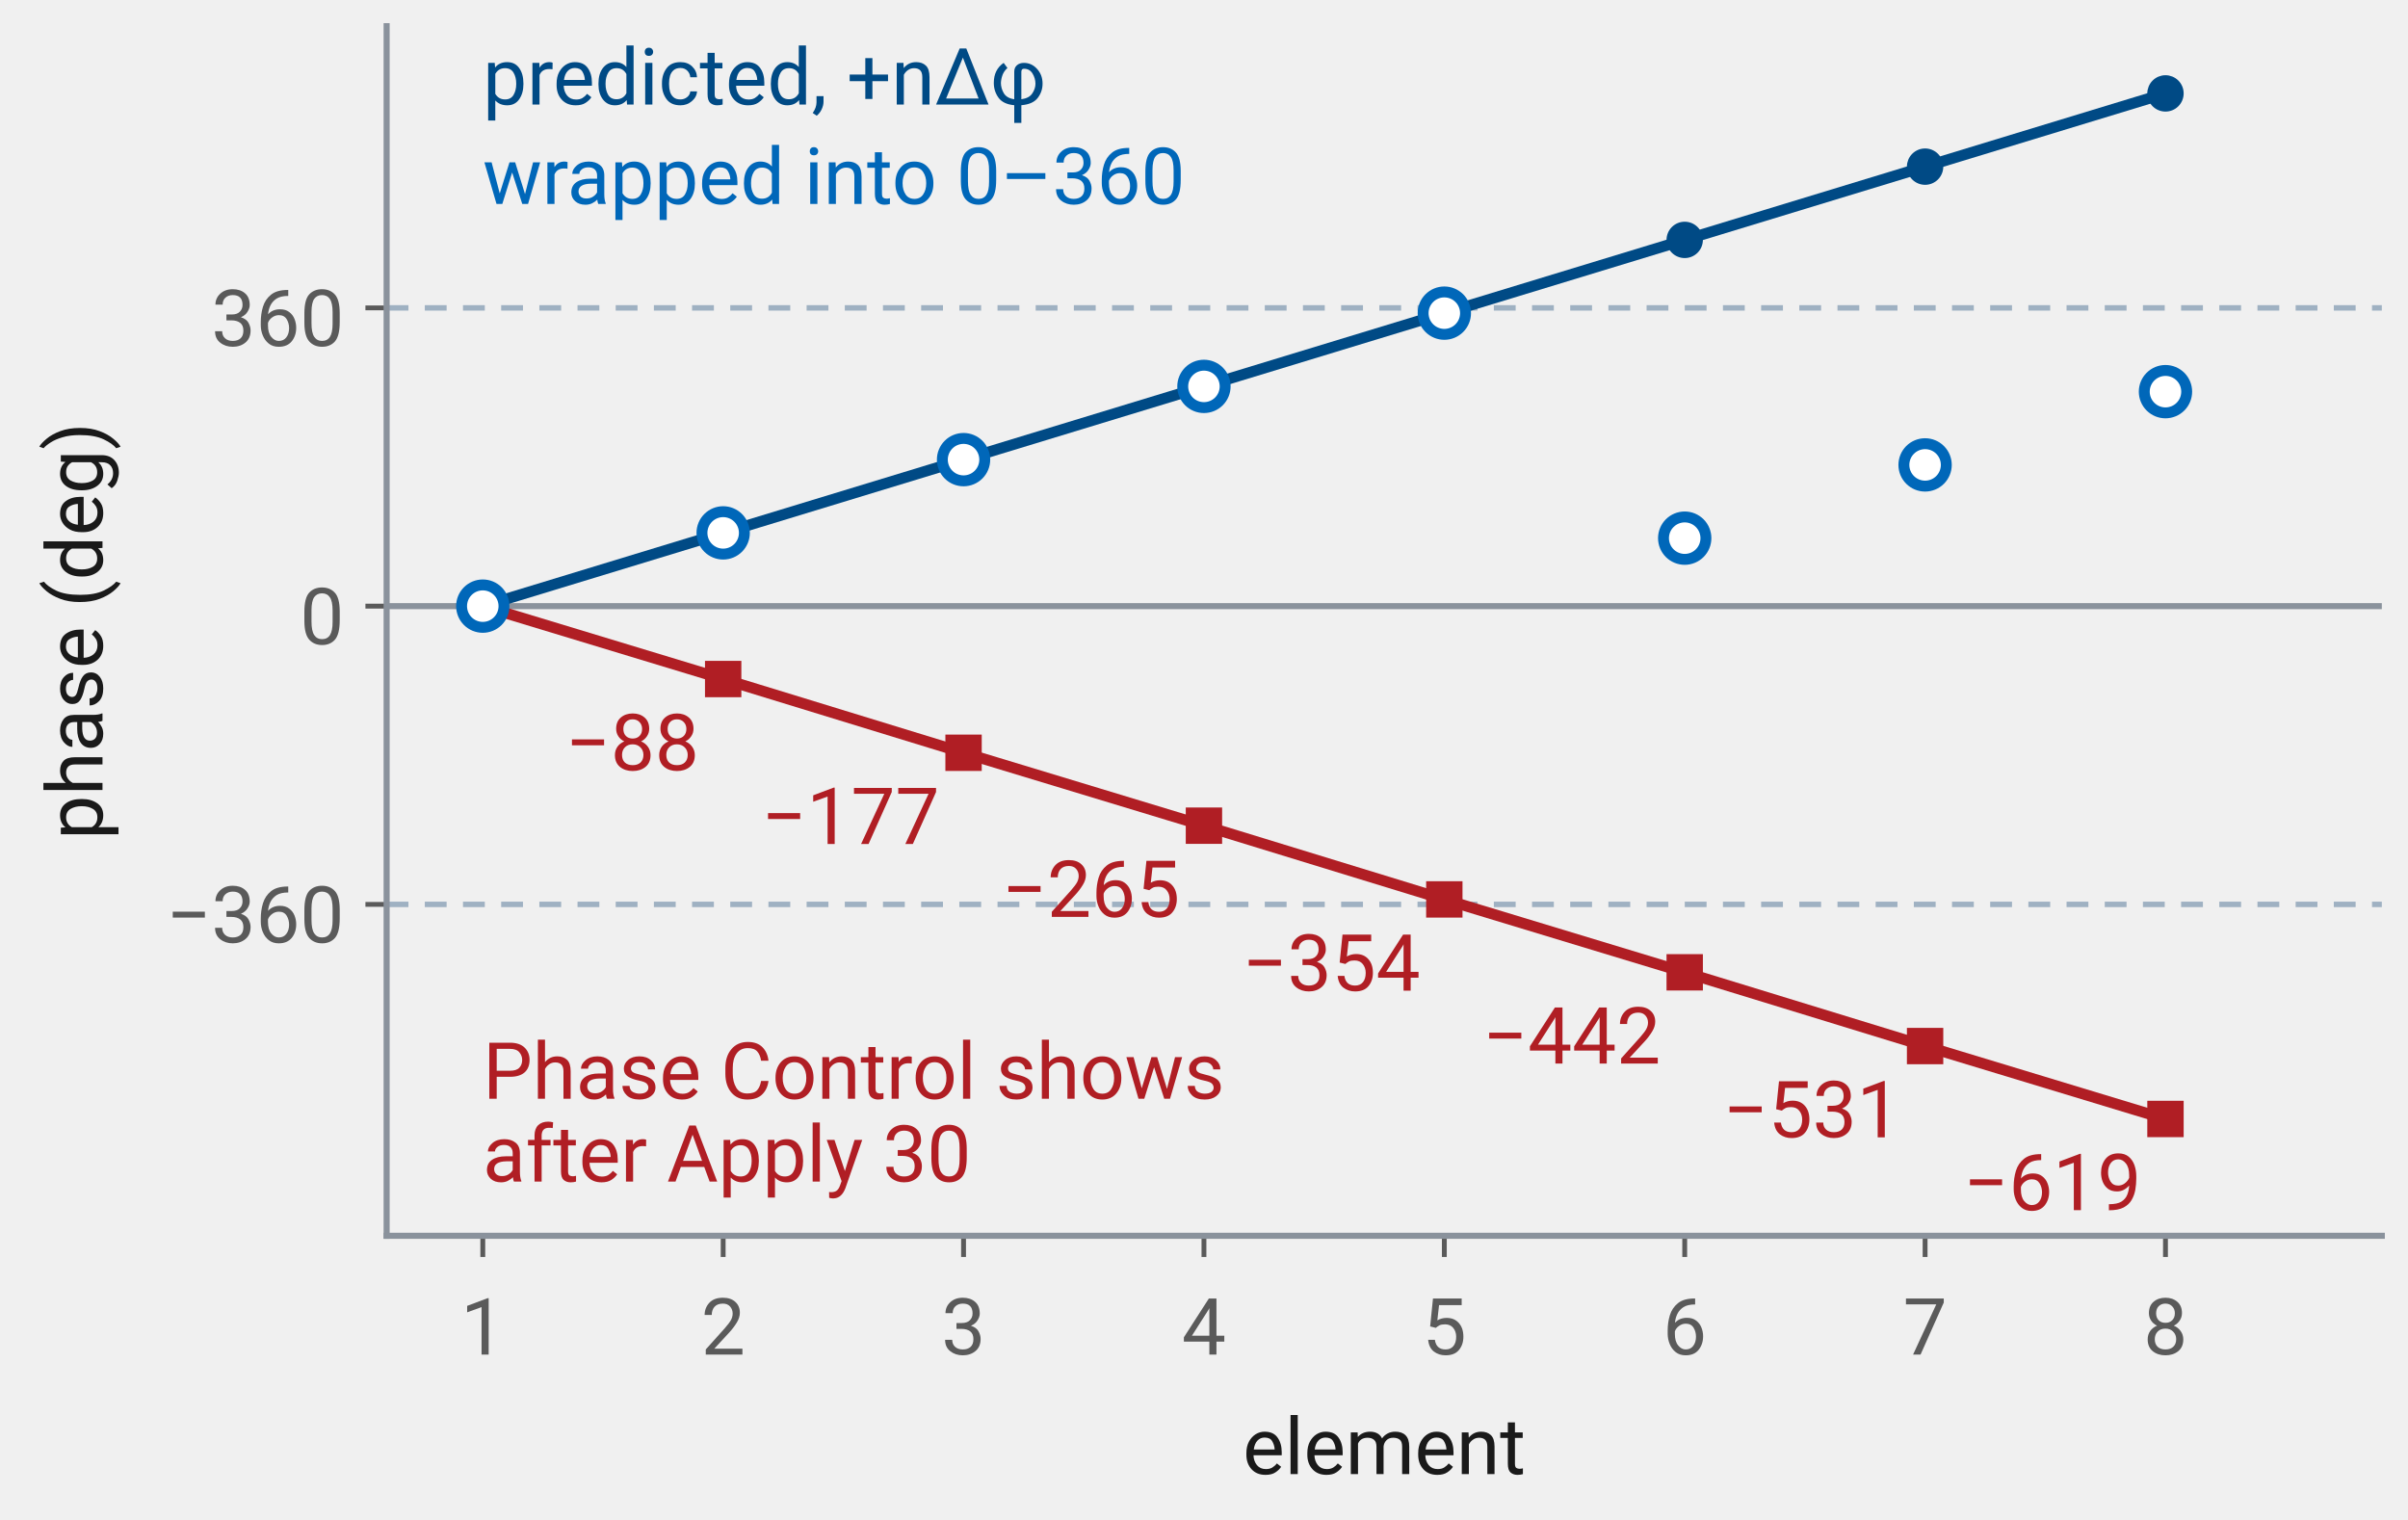
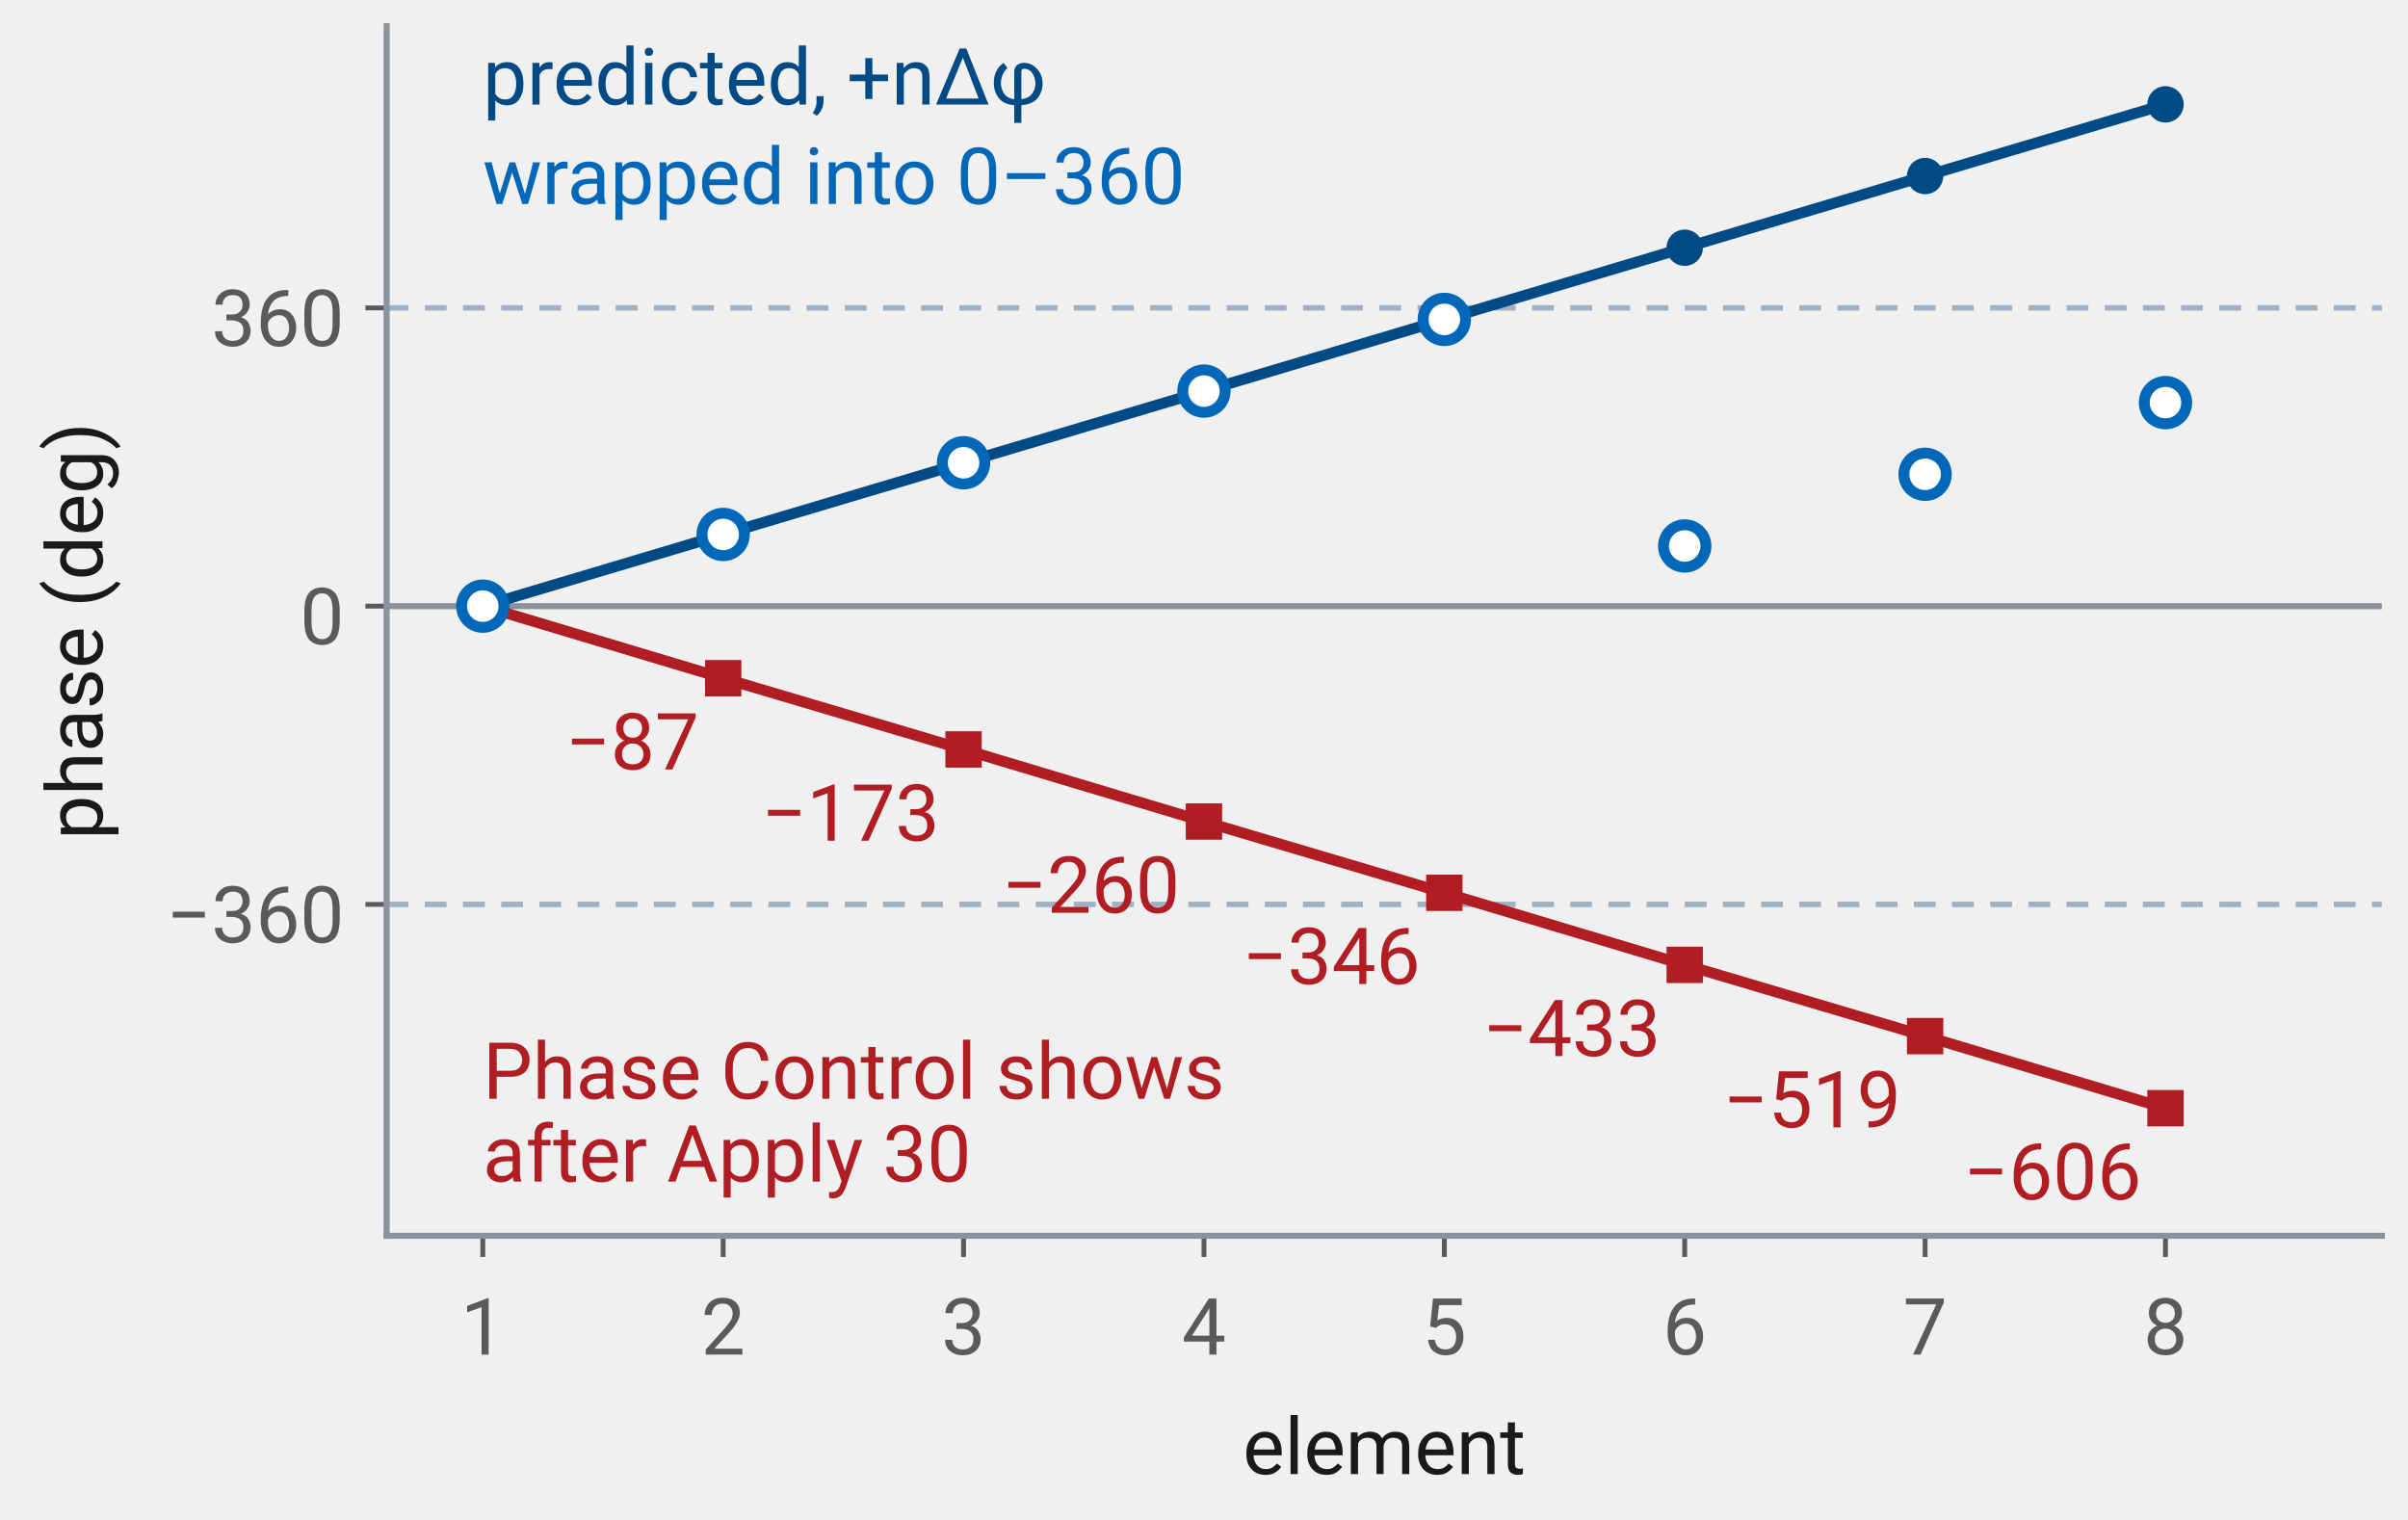
<svg xmlns="http://www.w3.org/2000/svg" xmlns:xlink="http://www.w3.org/1999/xlink" width="397.337pt" height="250.683pt" viewBox="0 0 397.337 250.683" version="1.1">
  <defs>
    <style type="text/css">*{stroke-linejoin: round; stroke-linecap: butt}</style>
  </defs>
  <g id="figure_1">
    <g id="patch_1">
      <path d="M 0 250.683  L 397.337 250.683  L 397.337 0  L 0 0  L 0 250.683  z " style="fill: none" />
    </g>
    <g id="axes_1">
      <g id="patch_2">
        <path d="M 63.797 203.904  L 393.017 203.904  L 393.017 4.32  L 63.797 4.32  L 63.797 203.904  z " style="fill: none" />
      </g>
      <g id="line2d_1">
        <path d="M 63.797 100.011  L 393.017 100.011  " clip-path="url(#pf6bb8e8478)" style="fill: none; stroke: #8a929c; stroke-linecap: square" />
      </g>
      <g id="line2d_2">
        <path d="M 63.797 50.798  L 393.017 50.798  " clip-path="url(#pf6bb8e8478)" style="fill: none; stroke-dasharray: 3.6,2.7; stroke-dashoffset: 0; stroke: #9fb1c2; stroke-width: 0.9" />
      </g>
      <g id="line2d_3">
        <path d="M 63.797 149.223  L 393.017 149.223  " clip-path="url(#pf6bb8e8478)" style="fill: none; stroke-dasharray: 3.6,2.7; stroke-dashoffset: 0; stroke: #9fb1c2; stroke-width: 0.9" />
      </g>
      <g id="matplotlib.axis_1">
        <g id="xtick_1">
          <g id="line2d_4">
            <defs>
              <path id="m87bfafe0ad" d="M 0 0  L 0 3.5  " style="stroke: #5a5a5a; stroke-width: 0.8" />
            </defs>
            <g>
              <use xlink:href="#m87bfafe0ad" x="79.663" y="203.904" style="fill: #5a5a5a; stroke: #5a5a5a; stroke-width: 0.8" />
            </g>
          </g>
          <g id="text_1">
            <text style="font-size: 13px; font-family:'Source Sans Pro', 'Segoe UI', Roboto, Helvetica, Arial, sans-serif; text-anchor: middle; fill: #5a5a5a" x="79.663" y="223.498" transform="rotate(-0 79.66333 223.4977)">1</text>
          </g>
        </g>
        <g id="xtick_2">
          <g id="line2d_5">
            <g>
              <use xlink:href="#m87bfafe0ad" x="119.328" y="203.904" style="fill: #5a5a5a; stroke: #5a5a5a; stroke-width: 0.8" />
            </g>
          </g>
          <g id="text_2">
            <text style="font-size: 13px; font-family:'Source Sans Pro', 'Segoe UI', Roboto, Helvetica, Arial, sans-serif; text-anchor: middle; fill: #5a5a5a" x="119.328" y="223.498" transform="rotate(-0 119.3284 223.4977)">2</text>
          </g>
        </g>
        <g id="xtick_3">
          <g id="line2d_6">
            <g>
              <use xlink:href="#m87bfafe0ad" x="158.993" y="203.904" style="fill: #5a5a5a; stroke: #5a5a5a; stroke-width: 0.8" />
            </g>
          </g>
          <g id="text_3">
            <text style="font-size: 13px; font-family:'Source Sans Pro', 'Segoe UI', Roboto, Helvetica, Arial, sans-serif; text-anchor: middle; fill: #5a5a5a" x="158.993" y="223.498" transform="rotate(-0 158.9934 223.4977)">3</text>
          </g>
        </g>
        <g id="xtick_4">
          <g id="line2d_7">
            <g>
              <use xlink:href="#m87bfafe0ad" x="198.659" y="203.904" style="fill: #5a5a5a; stroke: #5a5a5a; stroke-width: 0.8" />
            </g>
          </g>
          <g id="text_4">
            <text style="font-size: 13px; font-family:'Source Sans Pro', 'Segoe UI', Roboto, Helvetica, Arial, sans-serif; text-anchor: middle; fill: #5a5a5a" x="198.659" y="223.498" transform="rotate(-0 198.6585 223.4977)">4</text>
          </g>
        </g>
        <g id="xtick_5">
          <g id="line2d_8">
            <g>
              <use xlink:href="#m87bfafe0ad" x="238.324" y="203.904" style="fill: #5a5a5a; stroke: #5a5a5a; stroke-width: 0.8" />
            </g>
          </g>
          <g id="text_5">
            <text style="font-size: 13px; font-family:'Source Sans Pro', 'Segoe UI', Roboto, Helvetica, Arial, sans-serif; text-anchor: middle; fill: #5a5a5a" x="238.324" y="223.498" transform="rotate(-0 238.3236 223.4977)">5</text>
          </g>
        </g>
        <g id="xtick_6">
          <g id="line2d_9">
            <g>
              <use xlink:href="#m87bfafe0ad" x="277.989" y="203.904" style="fill: #5a5a5a; stroke: #5a5a5a; stroke-width: 0.8" />
            </g>
          </g>
          <g id="text_6">
            <text style="font-size: 13px; font-family:'Source Sans Pro', 'Segoe UI', Roboto, Helvetica, Arial, sans-serif; text-anchor: middle; fill: #5a5a5a" x="277.989" y="223.498" transform="rotate(-0 277.9886 223.4977)">6</text>
          </g>
        </g>
        <g id="xtick_7">
          <g id="line2d_10">
            <g>
              <use xlink:href="#m87bfafe0ad" x="317.654" y="203.904" style="fill: #5a5a5a; stroke: #5a5a5a; stroke-width: 0.8" />
            </g>
          </g>
          <g id="text_7">
            <text style="font-size: 13px; font-family:'Source Sans Pro', 'Segoe UI', Roboto, Helvetica, Arial, sans-serif; text-anchor: middle; fill: #5a5a5a" x="317.654" y="223.498" transform="rotate(-0 317.6537 223.4977)">7</text>
          </g>
        </g>
        <g id="xtick_8">
          <g id="line2d_11">
            <g>
              <use xlink:href="#m87bfafe0ad" x="357.319" y="203.904" style="fill: #5a5a5a; stroke: #5a5a5a; stroke-width: 0.8" />
            </g>
          </g>
          <g id="text_8">
            <text style="font-size: 13px; font-family:'Source Sans Pro', 'Segoe UI', Roboto, Helvetica, Arial, sans-serif; text-anchor: middle; fill: #5a5a5a" x="357.319" y="223.498" transform="rotate(-0 357.3188 223.4977)">8</text>
          </g>
        </g>
        <g id="text_9">
          <text style="font-size: 13px; font-family:'Source Sans Pro', 'Segoe UI', Roboto, Helvetica, Arial, sans-serif; text-anchor: middle; fill: #1a1a1a" x="228.407" y="243.227" transform="rotate(-0 228.4073 243.2272)">element</text>
        </g>
      </g>
      <g id="matplotlib.axis_2">
        <g id="ytick_1">
          <g id="line2d_12">
            <defs>
              <path id="m00f502264f" d="M 0 0  L -3.5 0  " style="stroke: #5a5a5a; stroke-width: 0.8" />
            </defs>
            <g>
              <use xlink:href="#m00f502264f" x="63.797" y="149.223" style="fill: #5a5a5a; stroke: #5a5a5a; stroke-width: 0.8" />
            </g>
          </g>
          <g id="text_10">
            <text style="font-size: 13px; font-family:'Source Sans Pro', 'Segoe UI', Roboto, Helvetica, Arial, sans-serif; text-anchor: end; fill: #5a5a5a" x="56.797" y="155.52" transform="rotate(-0 56.79731 155.5203)">−360</text>
          </g>
        </g>
        <g id="ytick_2">
          <g id="line2d_13">
            <g>
              <use xlink:href="#m00f502264f" x="63.797" y="100.011" style="fill: #5a5a5a; stroke: #5a5a5a; stroke-width: 0.8" />
            </g>
          </g>
          <g id="text_11">
            <text style="font-size: 13px; font-family:'Source Sans Pro', 'Segoe UI', Roboto, Helvetica, Arial, sans-serif; text-anchor: end; fill: #5a5a5a" x="56.797" y="106.308" transform="rotate(-0 56.79731 106.3078)">0</text>
          </g>
        </g>
        <g id="ytick_3">
          <g id="line2d_14">
            <g>
              <use xlink:href="#m00f502264f" x="63.797" y="50.798" style="fill: #5a5a5a; stroke: #5a5a5a; stroke-width: 0.8" />
            </g>
          </g>
          <g id="text_12">
            <text style="font-size: 13px; font-family:'Source Sans Pro', 'Segoe UI', Roboto, Helvetica, Arial, sans-serif; text-anchor: end; fill: #5a5a5a" x="56.797" y="57.095" transform="rotate(-0 56.79731 57.09534)">360</text>
          </g>
        </g>
        <g id="text_13">
          <text style="font-size: 13px; font-family:'Source Sans Pro', 'Segoe UI', Roboto, Helvetica, Arial, sans-serif; text-anchor: middle; fill: #1a1a1a" x="16.914" y="104.112" transform="rotate(-90 16.91375 104.112)">phase (deg)</text>
        </g>
      </g>
      <g id="patch_3">
        <path d="M 63.797 203.904  L 63.797 4.32  " style="fill: none; stroke: #8a929c; stroke-linejoin: miter; stroke-linecap: square" />
      </g>
      <g id="patch_4">
        <path d="M 63.797 203.904  L 393.017 203.904  " style="fill: none; stroke: #8a929c; stroke-linejoin: miter; stroke-linecap: square" />
      </g>
      <g id="line2d_15">
-         <path d="M 79.663 100.011  L 119.328 87.925  L 158.993 75.839  L 198.659 63.754  L 238.324 51.668  L 277.989 39.582  L 317.654 27.496  L 357.319 15.411  " clip-path="url(#pf6bb8e8478)" style="fill: none; stroke: #004a85; stroke-width: 1.8; stroke-linecap: square" />
+         <path d="M 79.663 100.011  L 119.328 88.184  L 158.993 76.356  L 198.659 64.529  L 238.324 52.701  L 277.989 40.874  L 317.654 29.047  L 357.319 17.219  " clip-path="url(#pf6bb8e8478)" style="fill: none; stroke: #004a85; stroke-width: 1.8; stroke-linecap: square" />
        <defs>
          <path id="m407a25975d" d="M 0 2.5  C 0.663 2.5 1.299 2.237 1.768 1.768  C 2.237 1.299 2.5 0.663 2.5 0  C 2.5 -0.663 2.237 -1.299 1.768 -1.768  C 1.299 -2.237 0.663 -2.5 0 -2.5  C -0.663 -2.5 -1.299 -2.237 -1.768 -1.768  C -2.237 -1.299 -2.5 -0.663 -2.5 0  C -2.5 0.663 -2.237 1.299 -1.768 1.768  C -1.299 2.237 -0.663 2.5 0 2.5  z " style="stroke: #004a85" />
        </defs>
        <g clip-path="url(#pf6bb8e8478)">
          <use xlink:href="#m407a25975d" x="79.663" y="100.011" style="fill: #004a85; stroke: #004a85" />
-           <use xlink:href="#m407a25975d" x="119.328" y="87.925" style="fill: #004a85; stroke: #004a85" />
-           <use xlink:href="#m407a25975d" x="158.993" y="75.839" style="fill: #004a85; stroke: #004a85" />
-           <use xlink:href="#m407a25975d" x="198.659" y="63.754" style="fill: #004a85; stroke: #004a85" />
-           <use xlink:href="#m407a25975d" x="238.324" y="51.668" style="fill: #004a85; stroke: #004a85" />
-           <use xlink:href="#m407a25975d" x="277.989" y="39.582" style="fill: #004a85; stroke: #004a85" />
-           <use xlink:href="#m407a25975d" x="317.654" y="27.496" style="fill: #004a85; stroke: #004a85" />
-           <use xlink:href="#m407a25975d" x="357.319" y="15.411" style="fill: #004a85; stroke: #004a85" />
+           <use xlink:href="#m407a25975d" x="119.328" y="88.184" style="fill: #004a85; stroke: #004a85" />
+           <use xlink:href="#m407a25975d" x="158.993" y="76.356" style="fill: #004a85; stroke: #004a85" />
+           <use xlink:href="#m407a25975d" x="198.659" y="64.529" style="fill: #004a85; stroke: #004a85" />
+           <use xlink:href="#m407a25975d" x="238.324" y="52.701" style="fill: #004a85; stroke: #004a85" />
+           <use xlink:href="#m407a25975d" x="277.989" y="40.874" style="fill: #004a85; stroke: #004a85" />
+           <use xlink:href="#m407a25975d" x="317.654" y="29.047" style="fill: #004a85; stroke: #004a85" />
+           <use xlink:href="#m407a25975d" x="357.319" y="17.219" style="fill: #004a85; stroke: #004a85" />
        </g>
      </g>
      <g id="line2d_16">
-         <path d="M 79.663 100.011  L 119.328 112.041  L 158.993 124.207  L 198.659 136.237  L 238.324 148.403  L 277.989 160.433  L 317.654 172.599  L 357.319 184.629  " clip-path="url(#pf6bb8e8478)" style="fill: none; stroke: #b01e24; stroke-width: 1.8; stroke-linecap: square" />
+         <path d="M 79.663 100.011  L 119.328 111.904  L 158.993 123.66  L 198.659 135.553  L 238.324 147.31  L 277.989 159.203  L 317.654 170.959  L 357.319 182.852  " clip-path="url(#pf6bb8e8478)" style="fill: none; stroke: #b01e24; stroke-width: 1.8; stroke-linecap: square" />
        <defs>
          <path id="m25005a45ab" d="M -2.5 2.5  L 2.5 2.5  L 2.5 -2.5  L -2.5 -2.5  z " style="stroke: #b01e24; stroke-linejoin: miter" />
        </defs>
        <g clip-path="url(#pf6bb8e8478)">
          <use xlink:href="#m25005a45ab" x="79.663" y="100.011" style="fill: #b01e24; stroke: #b01e24; stroke-linejoin: miter" />
-           <use xlink:href="#m25005a45ab" x="119.328" y="112.041" style="fill: #b01e24; stroke: #b01e24; stroke-linejoin: miter" />
-           <use xlink:href="#m25005a45ab" x="158.993" y="124.207" style="fill: #b01e24; stroke: #b01e24; stroke-linejoin: miter" />
-           <use xlink:href="#m25005a45ab" x="198.659" y="136.237" style="fill: #b01e24; stroke: #b01e24; stroke-linejoin: miter" />
-           <use xlink:href="#m25005a45ab" x="238.324" y="148.403" style="fill: #b01e24; stroke: #b01e24; stroke-linejoin: miter" />
-           <use xlink:href="#m25005a45ab" x="277.989" y="160.433" style="fill: #b01e24; stroke: #b01e24; stroke-linejoin: miter" />
-           <use xlink:href="#m25005a45ab" x="317.654" y="172.599" style="fill: #b01e24; stroke: #b01e24; stroke-linejoin: miter" />
-           <use xlink:href="#m25005a45ab" x="357.319" y="184.629" style="fill: #b01e24; stroke: #b01e24; stroke-linejoin: miter" />
+           <use xlink:href="#m25005a45ab" x="119.328" y="111.904" style="fill: #b01e24; stroke: #b01e24; stroke-linejoin: miter" />
+           <use xlink:href="#m25005a45ab" x="158.993" y="123.66" style="fill: #b01e24; stroke: #b01e24; stroke-linejoin: miter" />
+           <use xlink:href="#m25005a45ab" x="198.659" y="135.553" style="fill: #b01e24; stroke: #b01e24; stroke-linejoin: miter" />
+           <use xlink:href="#m25005a45ab" x="238.324" y="147.31" style="fill: #b01e24; stroke: #b01e24; stroke-linejoin: miter" />
+           <use xlink:href="#m25005a45ab" x="277.989" y="159.203" style="fill: #b01e24; stroke: #b01e24; stroke-linejoin: miter" />
+           <use xlink:href="#m25005a45ab" x="317.654" y="170.959" style="fill: #b01e24; stroke: #b01e24; stroke-linejoin: miter" />
+           <use xlink:href="#m25005a45ab" x="357.319" y="182.852" style="fill: #b01e24; stroke: #b01e24; stroke-linejoin: miter" />
        </g>
      </g>
      <g id="text_14">
-         <text style="font-size: 13px; font-family:'Source Sans Pro', 'Segoe UI', Roboto, Helvetica, Arial, sans-serif; text-anchor: end; fill: #b01e24" x="115.362" y="127.095" transform="rotate(-0 115.3619 127.0951)">−88</text>
+         <text style="font-size: 13px; font-family:'Source Sans Pro', 'Segoe UI', Roboto, Helvetica, Arial, sans-serif; text-anchor: end; fill: #b01e24" x="115.362" y="126.958" transform="rotate(-0 115.3619 126.9584)">−87</text>
      </g>
      <g id="text_15">
-         <text style="font-size: 13px; font-family:'Source Sans Pro', 'Segoe UI', Roboto, Helvetica, Arial, sans-serif; text-anchor: end; fill: #b01e24" x="155.027" y="139.261" transform="rotate(-0 155.0269 139.2615)">−177</text>
+         <text style="font-size: 13px; font-family:'Source Sans Pro', 'Segoe UI', Roboto, Helvetica, Arial, sans-serif; text-anchor: end; fill: #b01e24" x="155.027" y="138.715" transform="rotate(-0 155.0269 138.7147)">−173</text>
      </g>
      <g id="text_16">
-         <text style="font-size: 13px; font-family:'Source Sans Pro', 'Segoe UI', Roboto, Helvetica, Arial, sans-serif; text-anchor: end; fill: #b01e24" x="194.692" y="151.291" transform="rotate(-0 194.692 151.2912)">−265</text>
+         <text style="font-size: 13px; font-family:'Source Sans Pro', 'Segoe UI', Roboto, Helvetica, Arial, sans-serif; text-anchor: end; fill: #b01e24" x="194.692" y="150.608" transform="rotate(-0 194.692 150.6077)">−260</text>
      </g>
      <g id="text_17">
-         <text style="font-size: 13px; font-family:'Source Sans Pro', 'Segoe UI', Roboto, Helvetica, Arial, sans-serif; text-anchor: end; fill: #b01e24" x="234.357" y="163.458" transform="rotate(-0 234.3571 163.4576)">−354</text>
+         <text style="font-size: 13px; font-family:'Source Sans Pro', 'Segoe UI', Roboto, Helvetica, Arial, sans-serif; text-anchor: end; fill: #b01e24" x="234.357" y="162.364" transform="rotate(-0 234.3571 162.364)">−346</text>
      </g>
      <g id="text_18">
-         <text style="font-size: 13px; font-family:'Source Sans Pro', 'Segoe UI', Roboto, Helvetica, Arial, sans-serif; text-anchor: end; fill: #b01e24" x="274.022" y="175.487" transform="rotate(-0 274.0221 175.4873)">−442</text>
+         <text style="font-size: 13px; font-family:'Source Sans Pro', 'Segoe UI', Roboto, Helvetica, Arial, sans-serif; text-anchor: end; fill: #b01e24" x="274.022" y="174.257" transform="rotate(-0 274.0221 174.257)">−433</text>
      </g>
      <g id="text_19">
-         <text style="font-size: 13px; font-family:'Source Sans Pro', 'Segoe UI', Roboto, Helvetica, Arial, sans-serif; text-anchor: end; fill: #b01e24" x="313.687" y="187.654" transform="rotate(-0 313.6872 187.6538)">−531</text>
+         <text style="font-size: 13px; font-family:'Source Sans Pro', 'Segoe UI', Roboto, Helvetica, Arial, sans-serif; text-anchor: end; fill: #b01e24" x="313.687" y="186.013" transform="rotate(-0 313.6872 186.0133)">−519</text>
      </g>
      <g id="text_20">
-         <text style="font-size: 13px; font-family:'Source Sans Pro', 'Segoe UI', Roboto, Helvetica, Arial, sans-serif; text-anchor: end; fill: #b01e24" x="353.352" y="199.683" transform="rotate(-0 353.3522 199.6835)">−619</text>
+         <text style="font-size: 13px; font-family:'Source Sans Pro', 'Segoe UI', Roboto, Helvetica, Arial, sans-serif; text-anchor: end; fill: #b01e24" x="353.352" y="197.906" transform="rotate(-0 353.3522 197.9064)">−606</text>
      </g>
      <g id="text_21">
        <text style="font-size: 13px; font-family:'Source Sans Pro', 'Segoe UI', Roboto, Helvetica, Arial, sans-serif; text-anchor: start; fill: #004a85" x="79.663" y="17.251" transform="rotate(-0 79.66333 17.25109)">predicted, +nΔφ</text>
      </g>
      <g id="text_22">
        <text style="font-size: 13px; font-family:'Source Sans Pro', 'Segoe UI', Roboto, Helvetica, Arial, sans-serif; text-anchor: start; fill: #0067b9" x="79.663" y="33.655" transform="rotate(-0 79.66333 33.65525)">wrapped into 0–360</text>
      </g>
      <g id="text_23">
        <text style="font-size: 13px; font-family:'Source Sans Pro', 'Segoe UI', Roboto, Helvetica, Arial, sans-serif; text-anchor: start; fill: #b01e24" x="79.663" y="181.293" transform="rotate(-0 79.66333 181.2927)">Phase Control shows</text>
      </g>
      <g id="text_24">
        <text style="font-size: 13px; font-family:'Source Sans Pro', 'Segoe UI', Roboto, Helvetica, Arial, sans-serif; text-anchor: start; fill: #b01e24" x="79.663" y="194.963" transform="rotate(-0 79.66333 194.9629)">after Apply 30</text>
      </g>
      <g id="line2d_17">
        <defs>
          <path id="mc4396660de" d="M 0 3.5  C 0.928 3.5 1.819 3.131 2.475 2.475  C 3.131 1.819 3.5 0.928 3.5 0  C 3.5 -0.928 3.131 -1.819 2.475 -2.475  C 1.819 -3.131 0.928 -3.5 0 -3.5  C -0.928 -3.5 -1.819 -3.131 -2.475 -2.475  C -3.131 -1.819 -3.5 -0.928 -3.5 0  C -3.5 0.928 -3.131 1.819 -2.475 2.475  C -1.819 3.131 -0.928 3.5 0 3.5  z " style="stroke: #0067b9; stroke-width: 1.8" />
        </defs>
        <g clip-path="url(#pf6bb8e8478)">
          <use xlink:href="#mc4396660de" x="79.663" y="100.011" style="fill: #ffffff; stroke: #0067b9; stroke-width: 1.8" />
-           <use xlink:href="#mc4396660de" x="119.328" y="87.925" style="fill: #ffffff; stroke: #0067b9; stroke-width: 1.8" />
-           <use xlink:href="#mc4396660de" x="158.993" y="75.839" style="fill: #ffffff; stroke: #0067b9; stroke-width: 1.8" />
-           <use xlink:href="#mc4396660de" x="198.659" y="63.754" style="fill: #ffffff; stroke: #0067b9; stroke-width: 1.8" />
-           <use xlink:href="#mc4396660de" x="238.324" y="51.668" style="fill: #ffffff; stroke: #0067b9; stroke-width: 1.8" />
-           <use xlink:href="#mc4396660de" x="277.989" y="88.795" style="fill: #ffffff; stroke: #0067b9; stroke-width: 1.8" />
-           <use xlink:href="#mc4396660de" x="317.654" y="76.709" style="fill: #ffffff; stroke: #0067b9; stroke-width: 1.8" />
-           <use xlink:href="#mc4396660de" x="357.319" y="64.623" style="fill: #ffffff; stroke: #0067b9; stroke-width: 1.8" />
+           <use xlink:href="#mc4396660de" x="119.328" y="88.184" style="fill: #ffffff; stroke: #0067b9; stroke-width: 1.8" />
+           <use xlink:href="#mc4396660de" x="158.993" y="76.356" style="fill: #ffffff; stroke: #0067b9; stroke-width: 1.8" />
+           <use xlink:href="#mc4396660de" x="198.659" y="64.529" style="fill: #ffffff; stroke: #0067b9; stroke-width: 1.8" />
+           <use xlink:href="#mc4396660de" x="238.324" y="52.701" style="fill: #ffffff; stroke: #0067b9; stroke-width: 1.8" />
+           <use xlink:href="#mc4396660de" x="277.989" y="90.086" style="fill: #ffffff; stroke: #0067b9; stroke-width: 1.8" />
+           <use xlink:href="#mc4396660de" x="317.654" y="78.259" style="fill: #ffffff; stroke: #0067b9; stroke-width: 1.8" />
+           <use xlink:href="#mc4396660de" x="357.319" y="66.432" style="fill: #ffffff; stroke: #0067b9; stroke-width: 1.8" />
        </g>
      </g>
    </g>
  </g>
  <defs>
    <clipPath id="pf6bb8e8478">
      <rect x="63.797" y="4.32" width="329.22" height="199.584" />
    </clipPath>
  </defs>
</svg>
